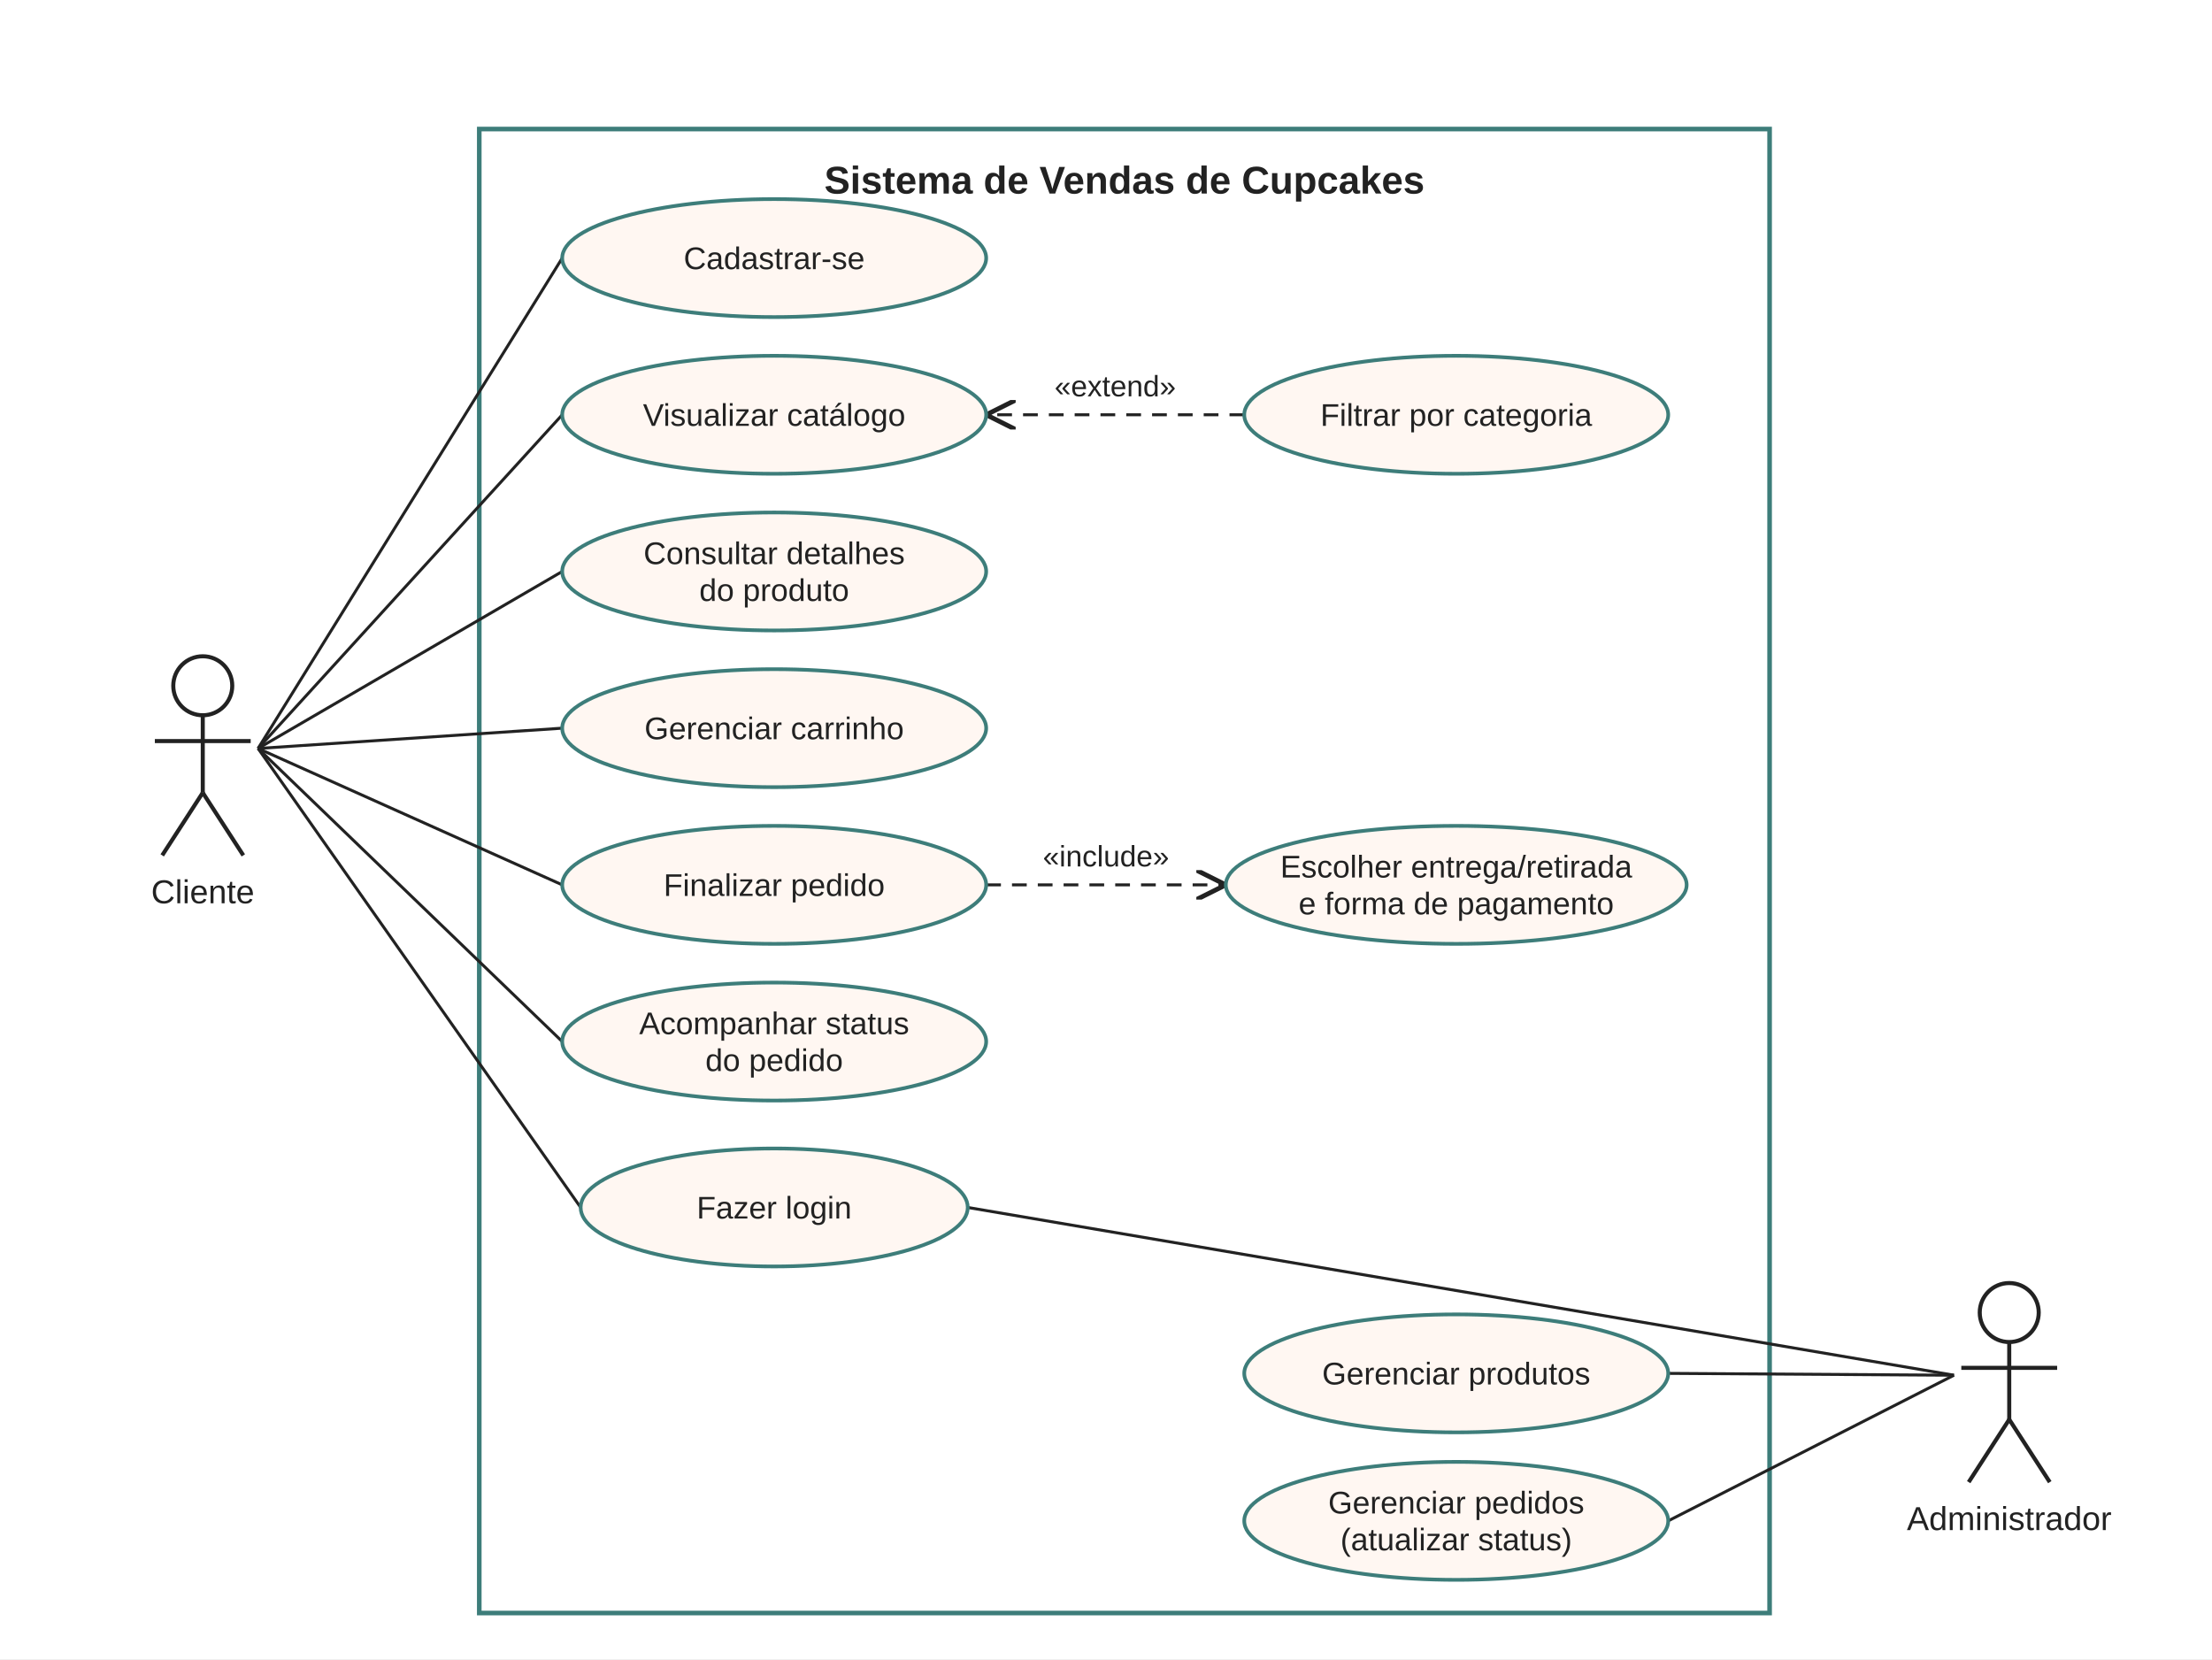
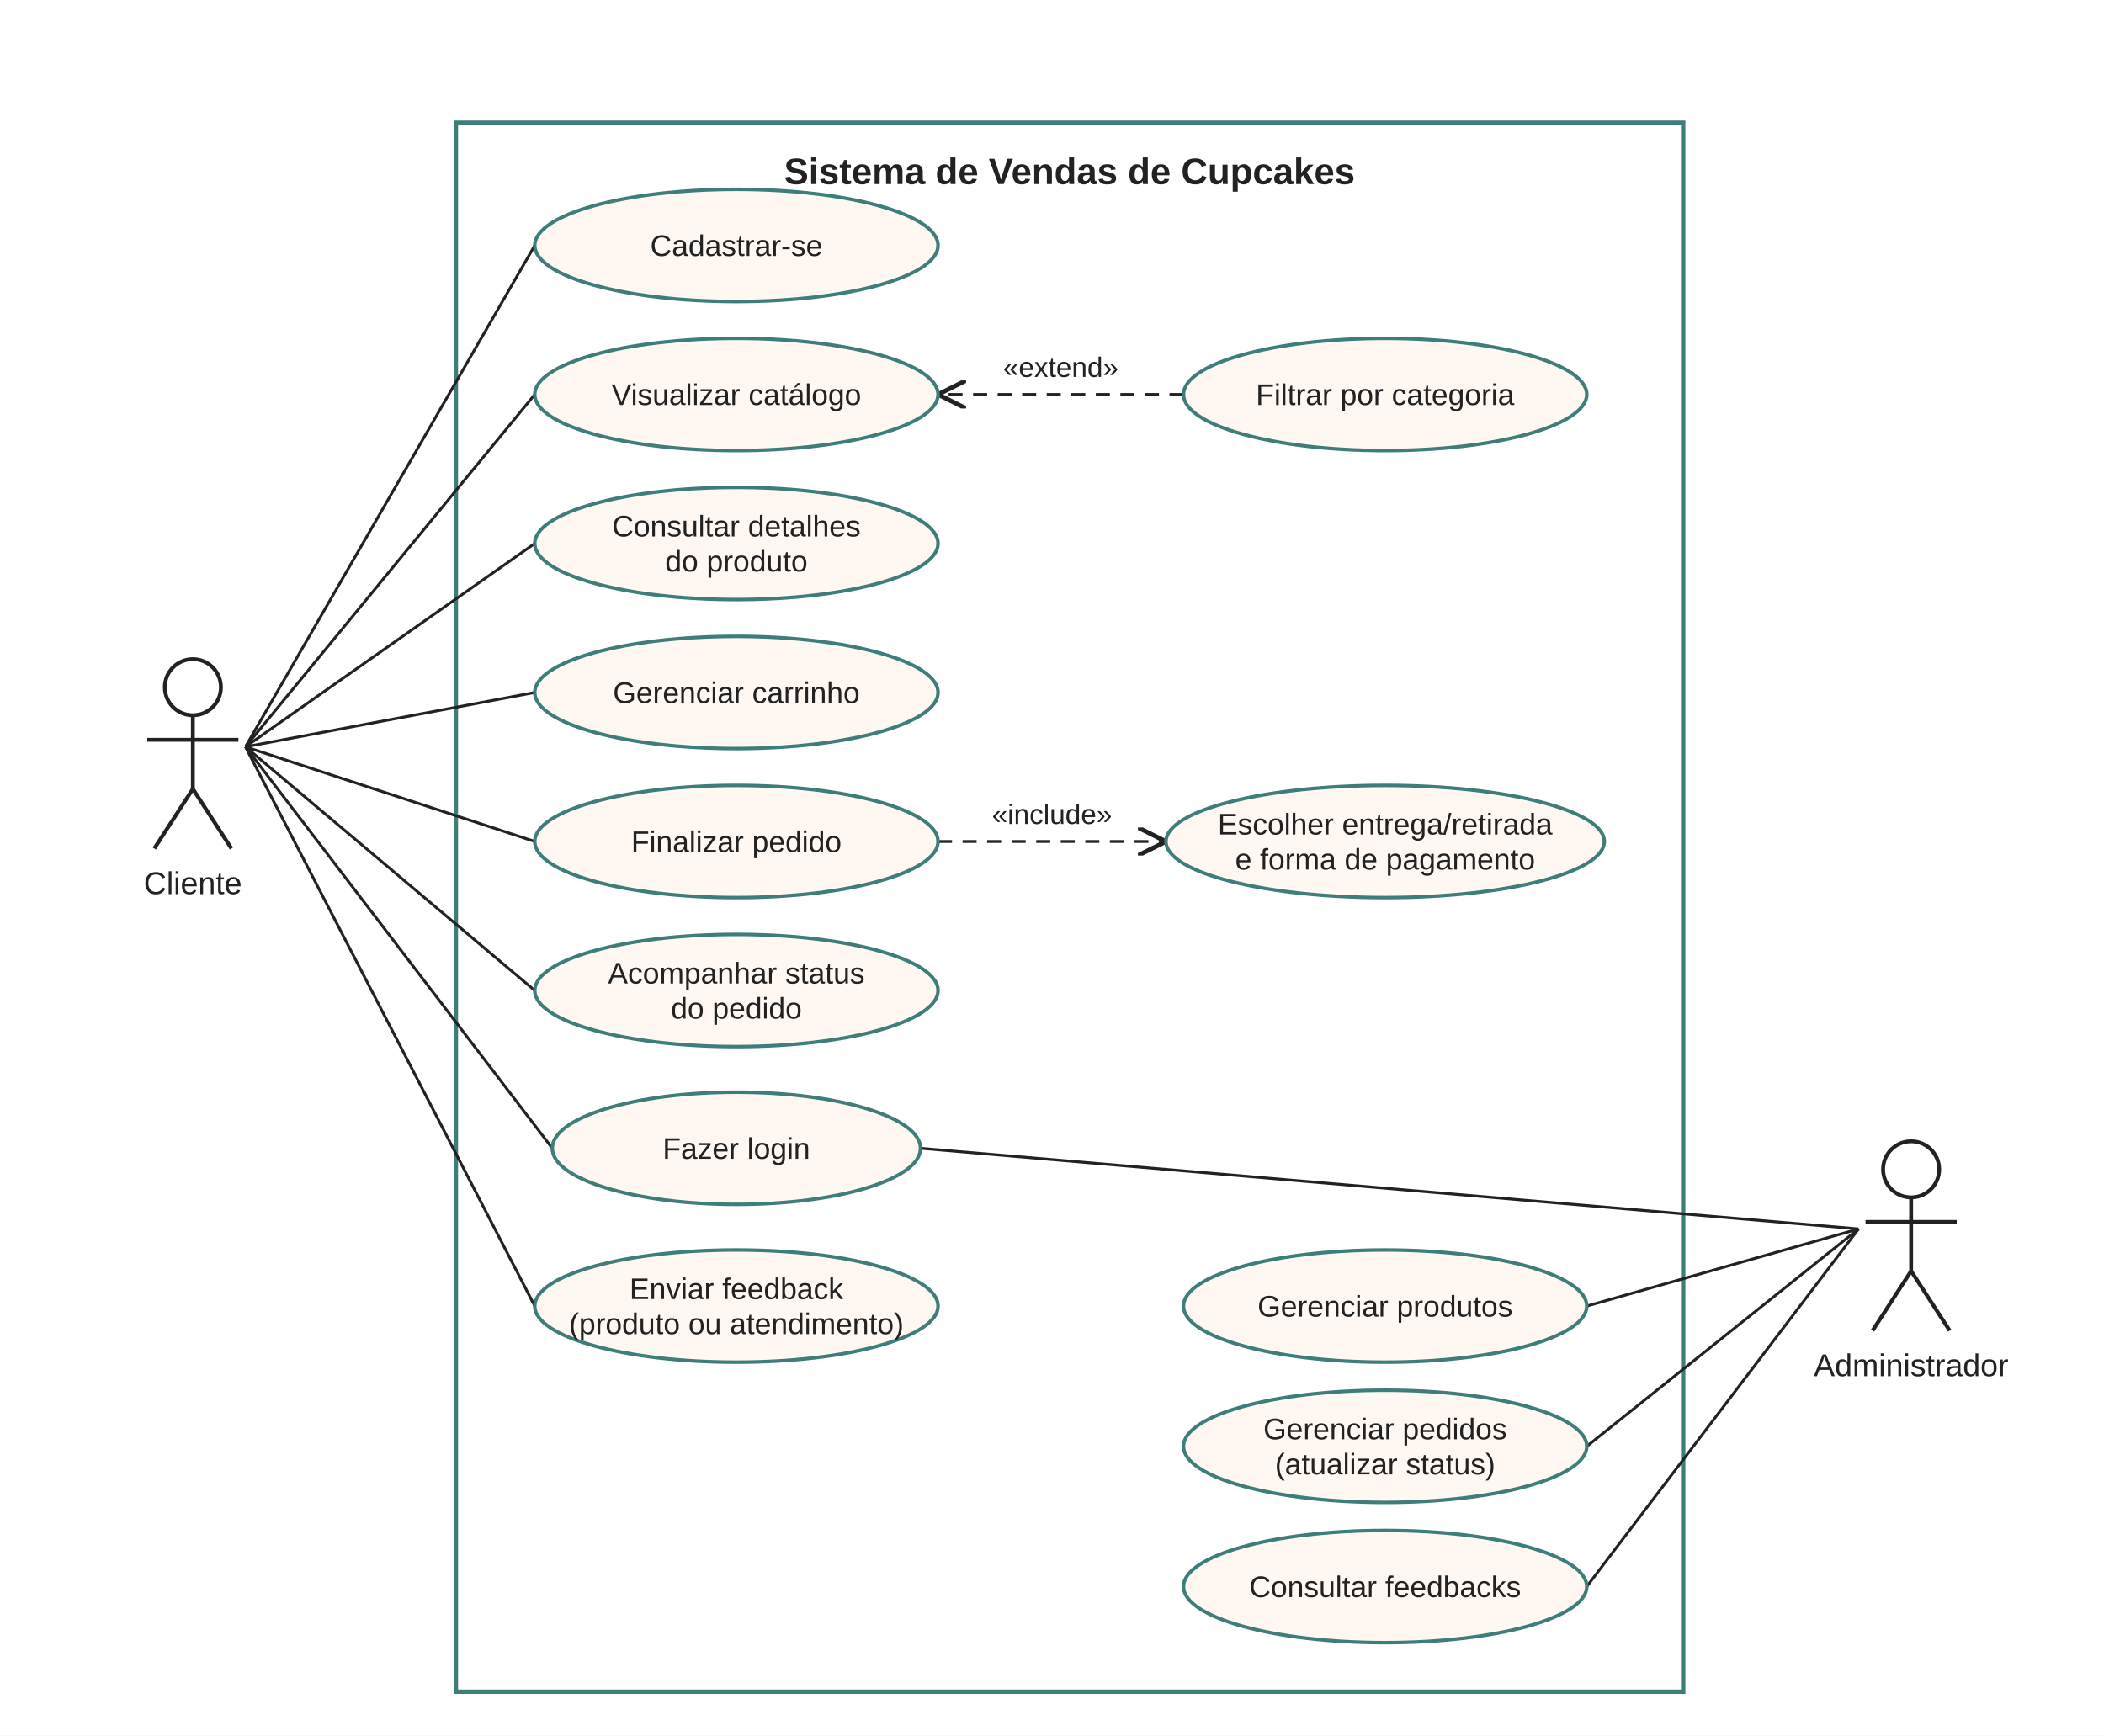
- <svg xmlns="http://www.w3.org/2000/svg" width="1200" height="900" viewBox="0 0 1200 900" font-family="Arial, Helvetica, sans-serif">
+ <svg xmlns="http://www.w3.org/2000/svg" width="1200" height="990" viewBox="0 0 1200 990" font-family="Arial, Helvetica, sans-serif">
  <defs>
    <marker id="seta" viewBox="0 0 10 10" refX="10" refY="5" markerWidth="10" markerHeight="10" orient="auto-start-reverse">
      <path d="M0,0 L10,5 L0,10" fill="none" stroke="#222" stroke-width="1.6" />
    </marker>
  </defs>
-   <rect width="1200" height="900" fill="#fff" />
-   <rect x="260" y="70" width="700" height="805" fill="none" stroke="#3D7D7A" stroke-width="2.5" />
+   <rect width="1200" height="990" fill="#fff" />
+   <rect x="260" y="70" width="700" height="895" fill="none" stroke="#3D7D7A" stroke-width="2.5" />
  <text x="610" y="105" text-anchor="middle" font-size="21" font-weight="bold" fill="#222">Sistema de Vendas de Cupcakes</text>
-   <line x1="140" y1="406" x2="305.0" y2="140.0" stroke="#222" stroke-width="1.6" />
-   <line x1="140" y1="406" x2="305.0" y2="225.0" stroke="#222" stroke-width="1.6" />
-   <line x1="140" y1="406" x2="305.0" y2="310.0" stroke="#222" stroke-width="1.6" />
-   <line x1="140" y1="406" x2="305.0" y2="395.0" stroke="#222" stroke-width="1.6" />
-   <line x1="140" y1="406" x2="305.0" y2="480.0" stroke="#222" stroke-width="1.6" />
-   <line x1="140" y1="406" x2="305.0" y2="565.0" stroke="#222" stroke-width="1.6" />
-   <line x1="140" y1="406" x2="315.0" y2="655.0" stroke="#222" stroke-width="1.6" />
-   <line x1="1060" y1="746" x2="525.0" y2="655.0" stroke="#222" stroke-width="1.6" />
-   <line x1="1060" y1="746" x2="905.0" y2="745.0" stroke="#222" stroke-width="1.6" />
-   <line x1="1060" y1="746" x2="905.0" y2="825.0" stroke="#222" stroke-width="1.6" />
+   <line x1="140" y1="426" x2="305.0" y2="140.0" stroke="#222" stroke-width="1.6" />
+   <line x1="140" y1="426" x2="305.0" y2="225.0" stroke="#222" stroke-width="1.6" />
+   <line x1="140" y1="426" x2="305.0" y2="310.0" stroke="#222" stroke-width="1.6" />
+   <line x1="140" y1="426" x2="305.0" y2="395.0" stroke="#222" stroke-width="1.6" />
+   <line x1="140" y1="426" x2="305.0" y2="480.0" stroke="#222" stroke-width="1.6" />
+   <line x1="140" y1="426" x2="305.0" y2="565.0" stroke="#222" stroke-width="1.6" />
+   <line x1="140" y1="426" x2="315.0" y2="655.0" stroke="#222" stroke-width="1.6" />
+   <line x1="140" y1="426" x2="305.0" y2="745.0" stroke="#222" stroke-width="1.6" />
+   <line x1="1060" y1="701" x2="525.0" y2="655.0" stroke="#222" stroke-width="1.6" />
+   <line x1="1060" y1="701" x2="905.0" y2="745.0" stroke="#222" stroke-width="1.6" />
+   <line x1="1060" y1="701" x2="905.0" y2="825.0" stroke="#222" stroke-width="1.6" />
+   <line x1="1060" y1="701" x2="905.0" y2="905.0" stroke="#222" stroke-width="1.6" />
  <line x1="675.0" y1="225.0" x2="535.0" y2="225.0" stroke="#222" stroke-width="1.6" stroke-dasharray="8 6" marker-end="url(#seta)" />
  <text x="605" y="215" text-anchor="middle" font-size="16" fill="#222">«extend»</text>
  <line x1="535.0" y1="480.0" x2="665.0" y2="480.0" stroke="#222" stroke-width="1.6" stroke-dasharray="8 6" marker-end="url(#seta)" />
  <text x="600" y="470" text-anchor="middle" font-size="16" fill="#222">«include»</text>
  <ellipse cx="420" cy="140" rx="115" ry="32" fill="#FFF7F2" stroke="#3D7D7A" stroke-width="2" />
  <text x="420" y="146" text-anchor="middle" font-size="17" fill="#222">Cadastrar-se</text>
  <ellipse cx="420" cy="225" rx="115" ry="32" fill="#FFF7F2" stroke="#3D7D7A" stroke-width="2" />
  <text x="420" y="231" text-anchor="middle" font-size="17" fill="#222">Visualizar catálogo</text>
  <ellipse cx="420" cy="310" rx="115" ry="32" fill="#FFF7F2" stroke="#3D7D7A" stroke-width="2" />
  <text x="420" y="306" text-anchor="middle" font-size="17" fill="#222">Consultar detalhes</text>
  <text x="420" y="326" text-anchor="middle" font-size="17" fill="#222">do produto</text>
  <ellipse cx="420" cy="395" rx="115" ry="32" fill="#FFF7F2" stroke="#3D7D7A" stroke-width="2" />
  <text x="420" y="401" text-anchor="middle" font-size="17" fill="#222">Gerenciar carrinho</text>
  <ellipse cx="420" cy="480" rx="115" ry="32" fill="#FFF7F2" stroke="#3D7D7A" stroke-width="2" />
  <text x="420" y="486" text-anchor="middle" font-size="17" fill="#222">Finalizar pedido</text>
  <ellipse cx="420" cy="565" rx="115" ry="32" fill="#FFF7F2" stroke="#3D7D7A" stroke-width="2" />
  <text x="420" y="561" text-anchor="middle" font-size="17" fill="#222">Acompanhar status</text>
  <text x="420" y="581" text-anchor="middle" font-size="17" fill="#222">do pedido</text>
  <ellipse cx="790" cy="225" rx="115" ry="32" fill="#FFF7F2" stroke="#3D7D7A" stroke-width="2" />
  <text x="790" y="231" text-anchor="middle" font-size="17" fill="#222">Filtrar por categoria</text>
  <ellipse cx="790" cy="480" rx="125" ry="32" fill="#FFF7F2" stroke="#3D7D7A" stroke-width="2" />
  <text x="790" y="476" text-anchor="middle" font-size="17" fill="#222">Escolher entrega/retirada</text>
  <text x="790" y="496" text-anchor="middle" font-size="17" fill="#222">e forma de pagamento</text>
  <ellipse cx="420" cy="655" rx="105" ry="32" fill="#FFF7F2" stroke="#3D7D7A" stroke-width="2" />
  <text x="420" y="661" text-anchor="middle" font-size="17" fill="#222">Fazer login</text>
  <ellipse cx="790" cy="745" rx="115" ry="32" fill="#FFF7F2" stroke="#3D7D7A" stroke-width="2" />
  <text x="790" y="751" text-anchor="middle" font-size="17" fill="#222">Gerenciar produtos</text>
  <ellipse cx="790" cy="825" rx="115" ry="32" fill="#FFF7F2" stroke="#3D7D7A" stroke-width="2" />
  <text x="790" y="821" text-anchor="middle" font-size="17" fill="#222">Gerenciar pedidos</text>
  <text x="790" y="841" text-anchor="middle" font-size="17" fill="#222">(atualizar status)</text>
+   <ellipse cx="420" cy="745" rx="115" ry="32" fill="#FFF7F2" stroke="#3D7D7A" stroke-width="2" />
+   <text x="420" y="741" text-anchor="middle" font-size="17" fill="#222">Enviar feedback</text>
+   <text x="420" y="761" text-anchor="middle" font-size="17" fill="#222">(produto ou atendimento)</text>
+   <ellipse cx="790" cy="905" rx="115" ry="32" fill="#FFF7F2" stroke="#3D7D7A" stroke-width="2" />
+   <text x="790" y="911" text-anchor="middle" font-size="17" fill="#222">Consultar feedbacks</text>
  <g stroke="#222" stroke-width="2.2" fill="none">
-     <circle cx="110" cy="372" r="16" fill="#fff" />
-     <line x1="110" y1="388" x2="110" y2="430" />
-     <line x1="84" y1="402" x2="136" y2="402" />
-     <line x1="110" y1="430" x2="88" y2="464" />
-     <line x1="110" y1="430" x2="132" y2="464" />
+     <circle cx="110" cy="392" r="16" fill="#fff" />
+     <line x1="110" y1="408" x2="110" y2="450" />
+     <line x1="84" y1="422" x2="136" y2="422" />
+     <line x1="110" y1="450" x2="88" y2="484" />
+     <line x1="110" y1="450" x2="132" y2="484" />
  </g>
-   <text x="110" y="490" text-anchor="middle" font-size="18" fill="#222">Cliente</text>
+   <text x="110" y="510" text-anchor="middle" font-size="18" fill="#222">Cliente</text>
  <g stroke="#222" stroke-width="2.2" fill="none">
-     <circle cx="1090" cy="712" r="16" fill="#fff" />
-     <line x1="1090" y1="728" x2="1090" y2="770" />
-     <line x1="1064" y1="742" x2="1116" y2="742" />
-     <line x1="1090" y1="770" x2="1068" y2="804" />
-     <line x1="1090" y1="770" x2="1112" y2="804" />
+     <circle cx="1090" cy="667" r="16" fill="#fff" />
+     <line x1="1090" y1="683" x2="1090" y2="725" />
+     <line x1="1064" y1="697" x2="1116" y2="697" />
+     <line x1="1090" y1="725" x2="1068" y2="759" />
+     <line x1="1090" y1="725" x2="1112" y2="759" />
  </g>
-   <text x="1090" y="830" text-anchor="middle" font-size="18" fill="#222">Administrador</text>
+   <text x="1090" y="785" text-anchor="middle" font-size="18" fill="#222">Administrador</text>
</svg>
